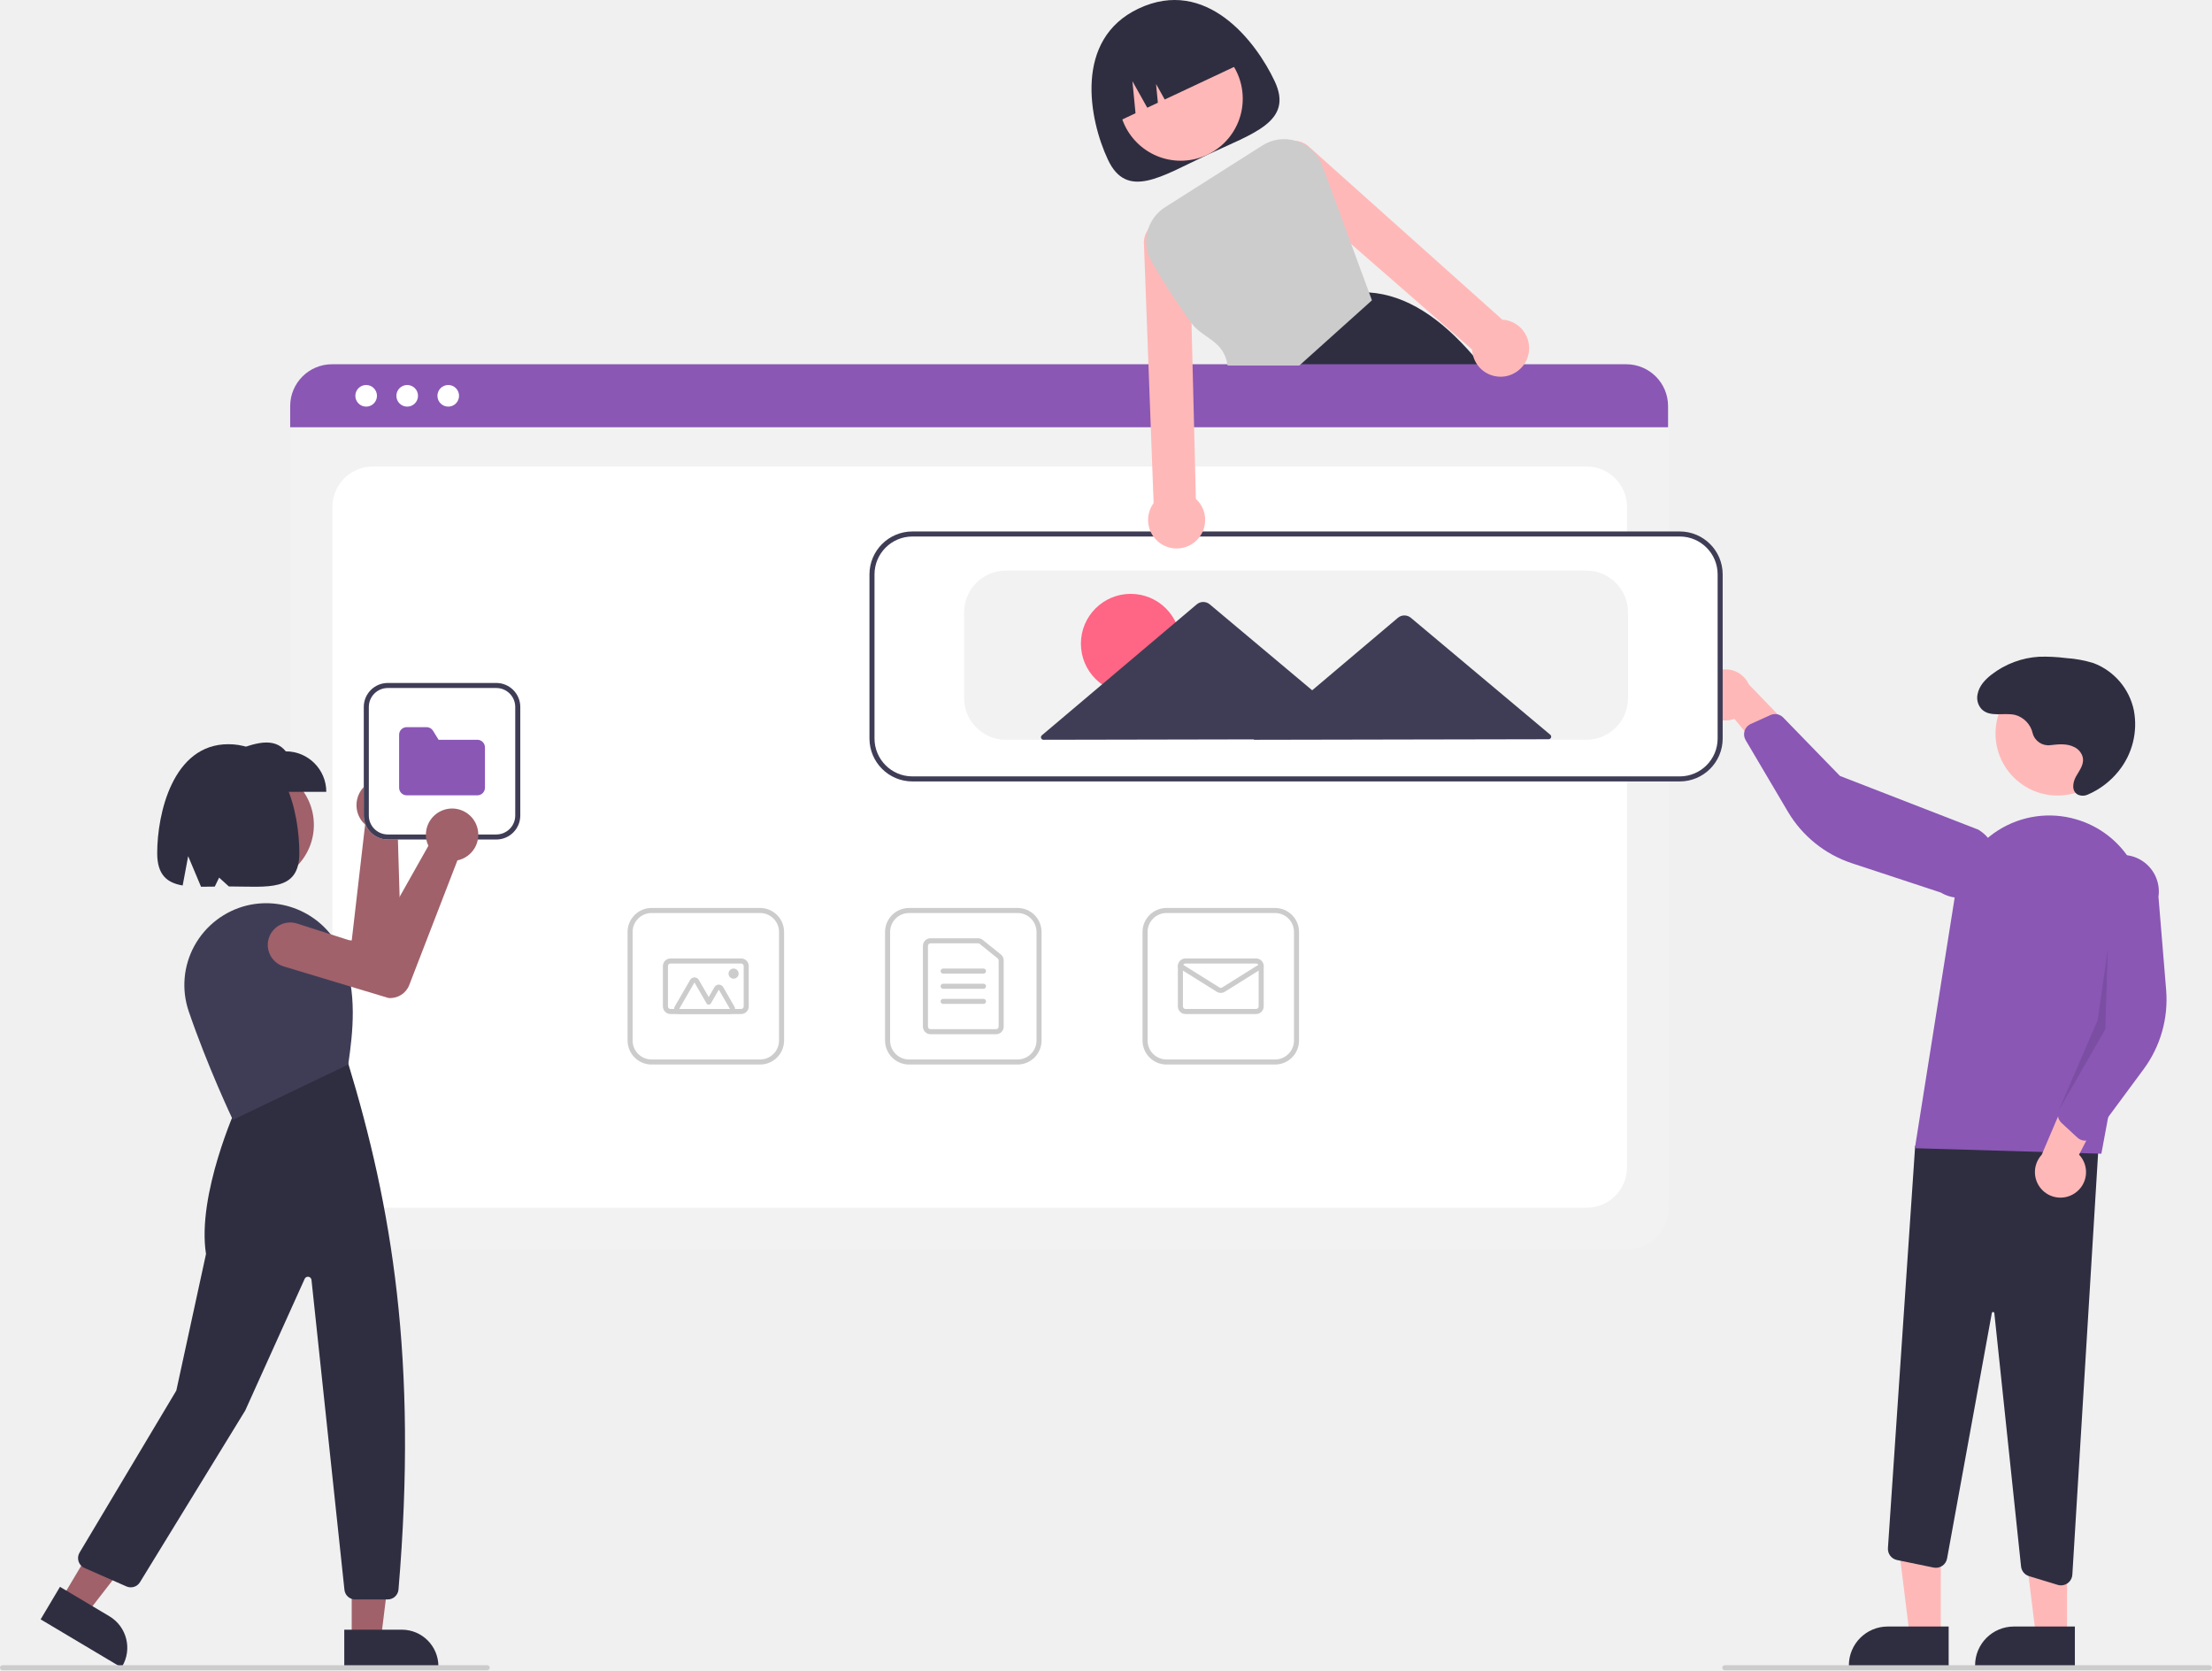
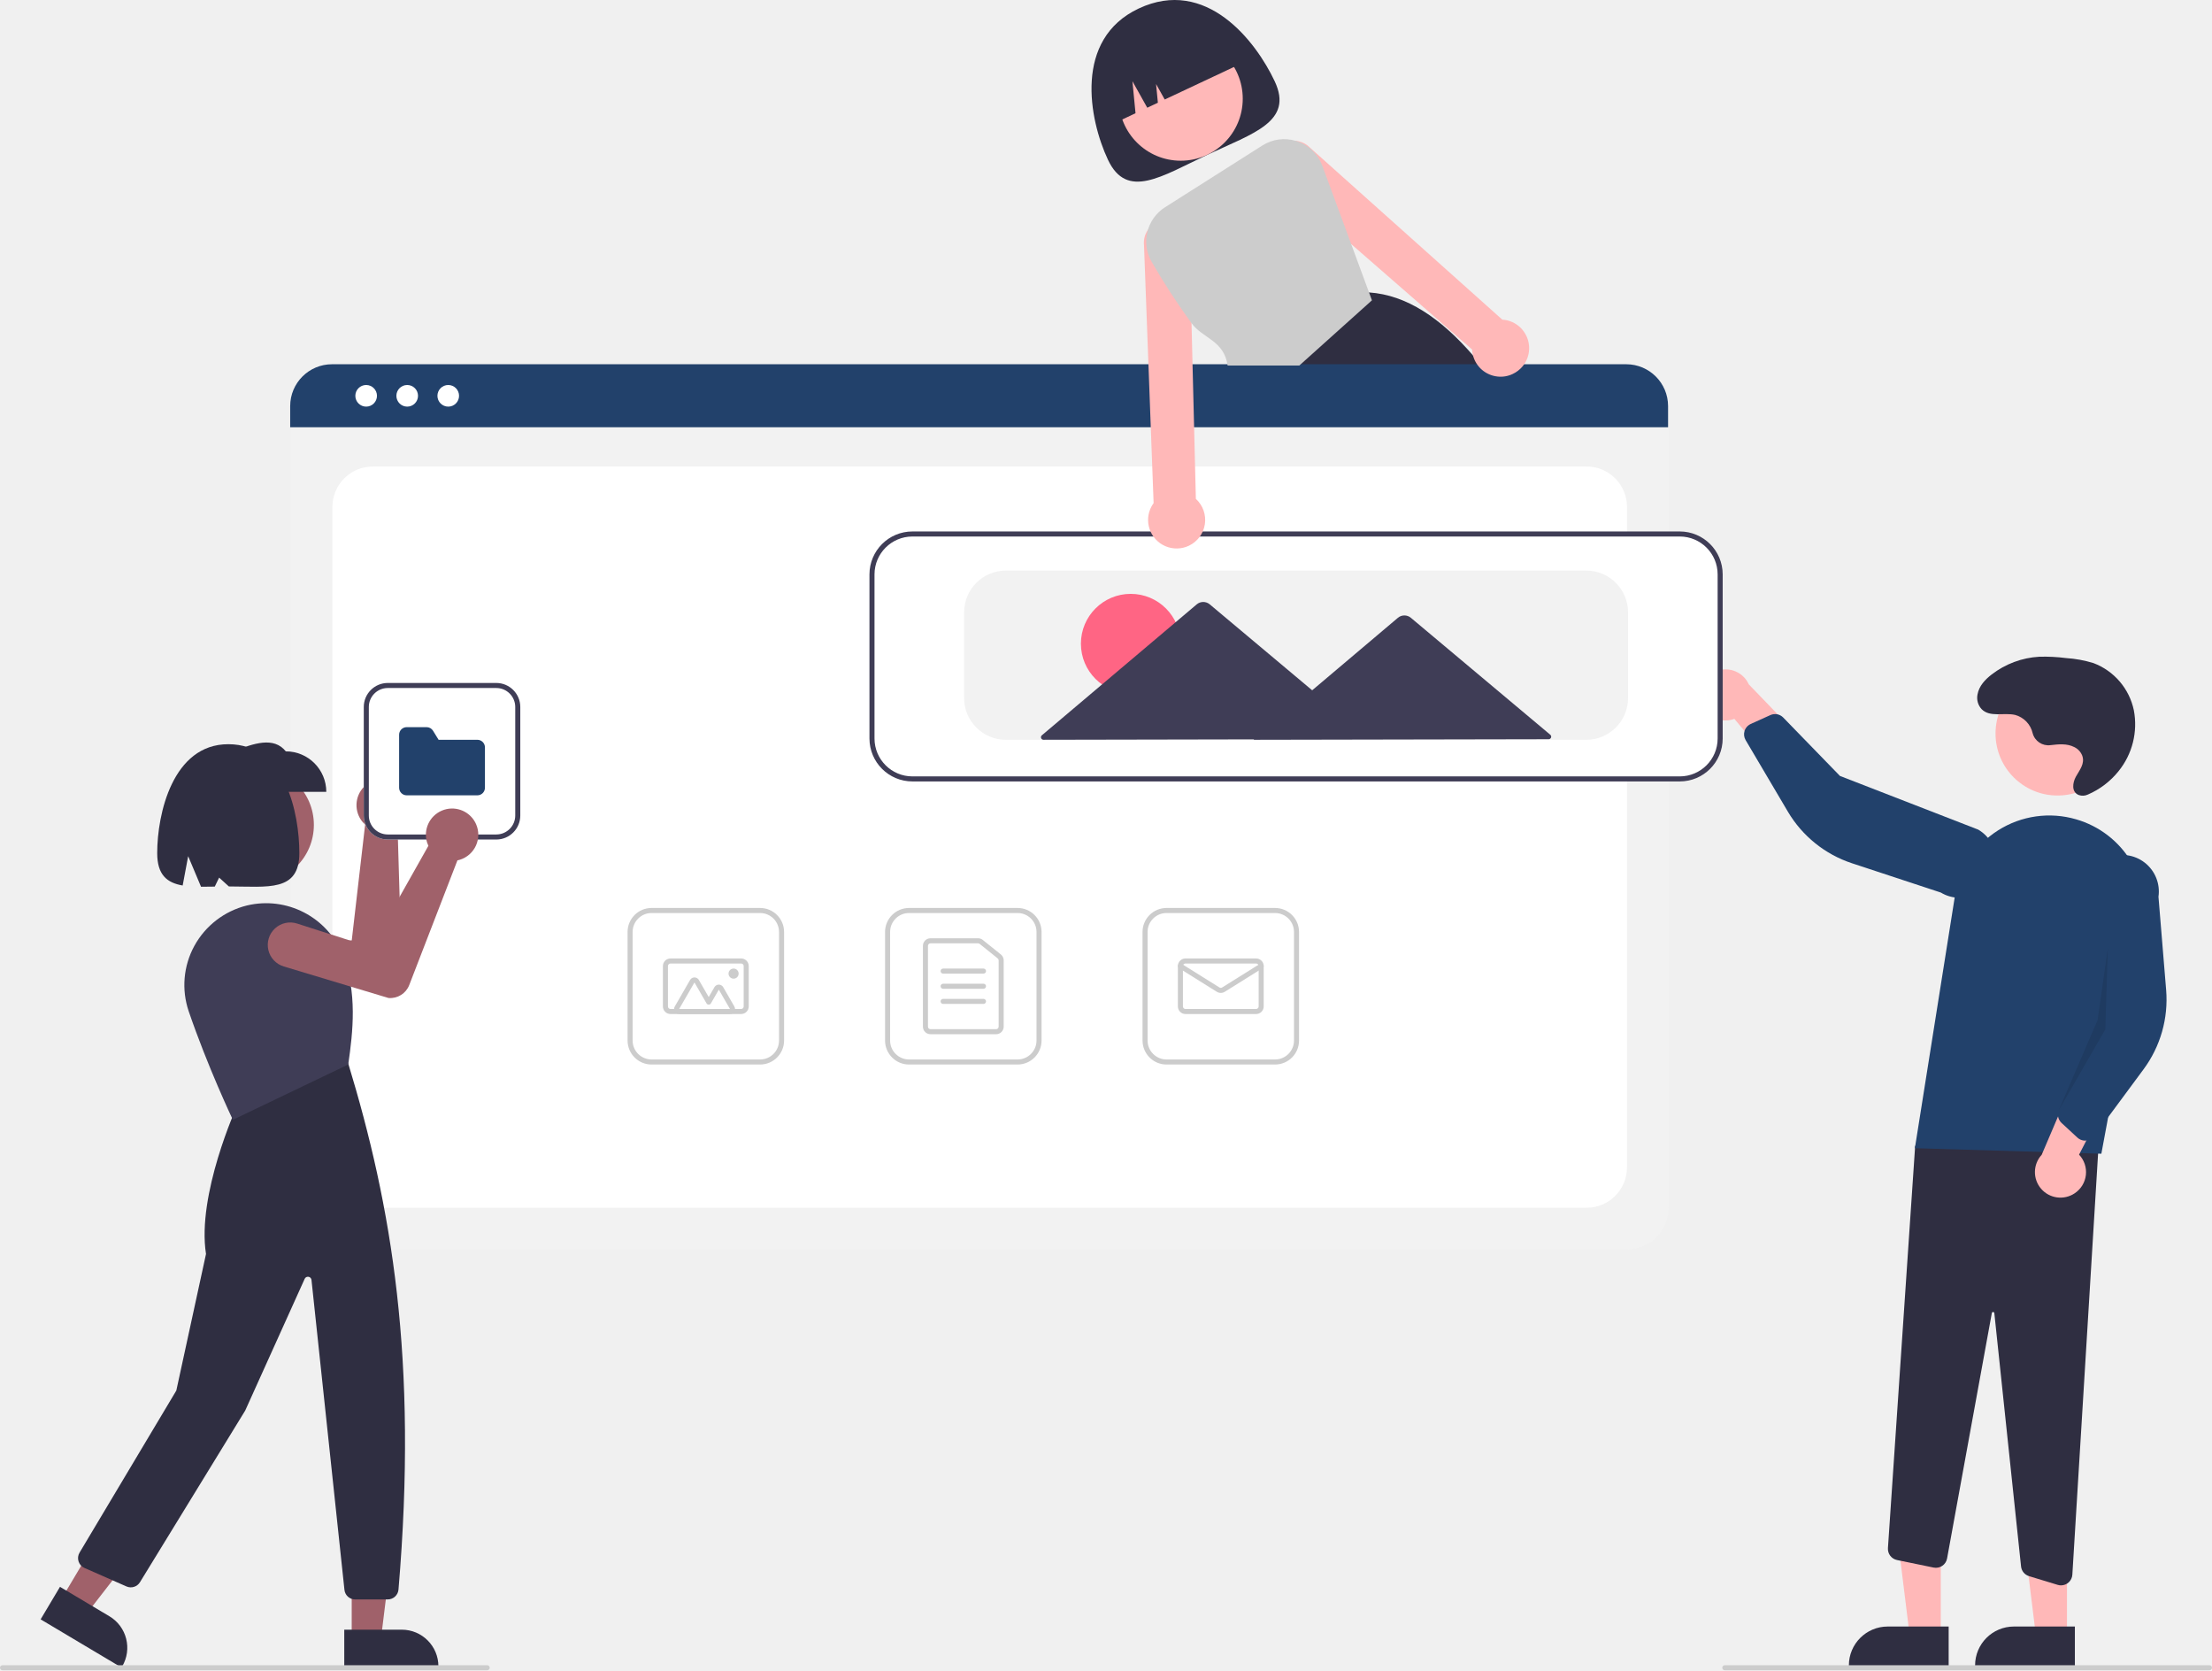
<svg xmlns="http://www.w3.org/2000/svg" data-name="Layer 1" width="876.272" height="661.473" viewBox="0 0 876.272 661.473">
  <path d="M685.834,138.655c7.516,15.995-8.411,20.526-26.655,29.099s-31.898,17.942-39.414,1.947-13.615-47.743,12.195-59.871C658.66,97.284,678.318,122.659,685.834,138.655Z" transform="translate(-180.8642 -106.4605)" fill="#2f2e41" />
  <circle cx="467.746" cy="39.089" r="24.561" fill="#ffb8b8" />
  <path d="M770.29,254.473c-.85-1.11-1.7-2.2-2.56-3.26q-1.665-2.07-3.35-4.01c-12.73-14.69-26.27-23.94-41.18-24.93h-.02l-.22-.02-29.71,28.96-10.1,9.84.22.54,5.45,13.57h95.49A234.834,234.834,0,0,0,770.29,254.473Z" transform="translate(-180.8642 -106.4605)" fill="#2f2e41" />
  <path d="M621.902,155.438l0,0,8.792-4.131-1.225-12.683,5.879,10.496,4.202-1.975-.714-7.399,3.43,6.123,31.224-14.673,0,0a26,26,0,0,0-34.589-12.474l-4.525,2.126A26,26,0,0,0,621.902,155.438Z" transform="translate(-180.8642 -106.4605)" fill="#2f2e41" />
  <path d="M825.39,601.261H312.552a16.519,16.519,0,0,1-16.5-16.5V276.607a12.102,12.102,0,0,1,12.088-12.088H829.593a12.311,12.311,0,0,1,12.297,12.297V584.761A16.519,16.519,0,0,1,825.39,601.261Z" transform="translate(-180.8642 -106.4605)" fill="#f2f2f2" />
  <path d="M328.552,584.761h480.839a16,16,0,0,0,16-16V307.213a16,16,0,0,0-16-16H328.552a16,16,0,0,0-16,16V568.761A16,16,0,0,0,328.552,584.761Z" transform="translate(-180.8642 -106.4605)" fill="#fff" />
-   <path d="M841.66,275.663H295.82v-8.4a16.574,16.574,0,0,1,16.56-16.55H825.1a16.574,16.574,0,0,1,16.56,16.55Z" transform="translate(-180.8642 -106.4605)" fill="#8a57b5" />
+   <path d="M841.66,275.663H295.82v-8.4a16.574,16.574,0,0,1,16.56-16.55H825.1a16.574,16.574,0,0,1,16.56,16.55Z" transform="translate(-180.8642 -106.4605)" fill="#22416b" />
  <circle cx="145.051" cy="156.752" r="4.283" fill="#fff" />
  <circle cx="161.31" cy="156.752" r="4.283" fill="#fff" />
  <circle cx="177.569" cy="156.752" r="4.283" fill="#fff" />
  <path d="M583.974,528.04h-43a9.511,9.511,0,0,1-9.5-9.5v-43a9.511,9.511,0,0,1,9.5-9.5h43a9.511,9.511,0,0,1,9.5,9.5v43A9.511,9.511,0,0,1,583.974,528.04Zm-43-60a7.508,7.508,0,0,0-7.5,7.5v43a7.508,7.508,0,0,0,7.5,7.5h43a7.508,7.508,0,0,0,7.5-7.5v-43a7.508,7.508,0,0,0-7.5-7.5Z" transform="translate(-180.8642 -106.4605)" fill="#ccc" />
  <path d="M575.474,516.04h-26a3.003,3.003,0,0,1-3-3v-32a3.003,3.003,0,0,1,3-3h18.839a3.007,3.007,0,0,1,1.879.662l7.16,5.754a2.984,2.984,0,0,1,1.121,2.338v26.246A3.003,3.003,0,0,1,575.474,516.04Zm-26-36a1.001,1.001,0,0,0-1,1v32a1.001,1.001,0,0,0,1,1h26a1.001,1.001,0,0,0,1-1v-26.246a.995.995,0,0,0-.374-.779l-7.161-5.754a1.002,1.002,0,0,0-.626-.22Z" transform="translate(-180.8642 -106.4605)" fill="#ccc" />
  <path d="M570.474,492.04h-16a1,1,0,0,1,0-2h16a1,1,0,0,1,0,2Z" transform="translate(-180.8642 -106.4605)" fill="#ccc" />
  <path d="M570.474,498.04h-16a1,1,0,0,1,0-2h16a1,1,0,0,1,0,2Z" transform="translate(-180.8642 -106.4605)" fill="#ccc" />
  <path d="M570.474,504.04h-16a1,1,0,0,1,0-2h16a1,1,0,0,1,0,2Z" transform="translate(-180.8642 -106.4605)" fill="#ccc" />
  <path d="M685.974,528.04h-43a9.511,9.511,0,0,1-9.5-9.5v-43a9.511,9.511,0,0,1,9.5-9.5h43a9.511,9.511,0,0,1,9.5,9.5v43A9.511,9.511,0,0,1,685.974,528.04Zm-43-60a7.508,7.508,0,0,0-7.5,7.5v43a7.508,7.508,0,0,0,7.5,7.5h43a7.508,7.508,0,0,0,7.5-7.5v-43a7.508,7.508,0,0,0-7.5-7.5Z" transform="translate(-180.8642 -106.4605)" fill="#ccc" />
  <path d="M678.474,508.04h-28a3.003,3.003,0,0,1-3-3v-16a3.003,3.003,0,0,1,3-3h28a3.003,3.003,0,0,1,3,3v16A3.003,3.003,0,0,1,678.474,508.04Zm-28-20a1.001,1.001,0,0,0-1,1v16a1.001,1.001,0,0,0,1,1h28a1.001,1.001,0,0,0,1-1v-16a1.001,1.001,0,0,0-1-1Z" transform="translate(-180.8642 -106.4605)" fill="#ccc" />
  <path d="M664.474,499.678a3.003,3.003,0,0,1-1.59-.453l-14.94-9.337a1,1,0,0,1,1.061-1.696l14.94,9.337a1.006,1.006,0,0,0,1.06,0l14.939-9.337a1,1,0,0,1,1.061,1.696l-14.939,9.337A3.004,3.004,0,0,1,664.474,499.678Z" transform="translate(-180.8642 -106.4605)" fill="#ccc" />
  <path d="M481.974,528.04h-43a9.511,9.511,0,0,1-9.5-9.5v-43a9.511,9.511,0,0,1,9.5-9.5h43a9.511,9.511,0,0,1,9.5,9.5v43A9.511,9.511,0,0,1,481.974,528.04Zm-43-60a7.508,7.508,0,0,0-7.5,7.5v43a7.508,7.508,0,0,0,7.5,7.5h43a7.508,7.508,0,0,0,7.5-7.5v-43a7.508,7.508,0,0,0-7.5-7.5Z" transform="translate(-180.8642 -106.4605)" fill="#ccc" />
  <path d="M474.474,508.04h-28a3.003,3.003,0,0,1-3-3v-16a3.003,3.003,0,0,1,3-3h28a3.003,3.003,0,0,1,3,3v16A3.003,3.003,0,0,1,474.474,508.04Zm-28-20a1.001,1.001,0,0,0-1,1v16a1.001,1.001,0,0,0,1,1h28a1.001,1.001,0,0,0,1-1v-16a1.001,1.001,0,0,0-1-1Z" transform="translate(-180.8642 -106.4605)" fill="#ccc" />
  <path d="M470.036,508.04h-20.124a2,2,0,0,1-1.732-3l6.062-10.5a2,2,0,0,1,3.464,0l3.915,6.781,2.268-3.929a2,2,0,0,1,3.464,0l4.415,7.647a2,2,0,0,1-1.732,3Zm0-2h0l-4.415-7.647-3.134,5.429a1.0 1,0,0,1-.866.5h0a1.0 1,0,0,1-.866-.5l-4.781-8.281-6.062,10.5Z" transform="translate(-180.8642 -106.4605)" fill="#ccc" />
  <circle cx="290.61" cy="385.579" r="2" fill="#ccc" />
  <polygon points="768.825 648.15 756.565 648.149 750.733 600.861 768.827 600.862 768.825 648.15" fill="#ffb8b8" />
  <path d="M952.816,766.494l-39.531-.001v-.5a15.386,15.386,0,0,1,15.386-15.386h.001l24.144.001Z" transform="translate(-180.8642 -106.4605)" fill="#2f2e41" />
  <polygon points="818.825 648.15 806.565 648.149 800.733 600.861 818.827 600.862 818.825 648.15" fill="#ffb8b8" />
  <path d="M1002.816,766.494l-39.531-.001v-.5a15.386,15.386,0,0,1,15.386-15.386h.001l24.144.001Z" transform="translate(-180.8642 -106.4605)" fill="#2f2e41" />
  <path d="M996.014,734.111l-11.354-3.454a4.493,4.493,0,0,1-3.166-3.833L970.908,626.498a.48.48,0,0,0-.479-.447.469.469,0,0,0-.51.409l-17.731,97.199a4.5,4.5,0,0,1-5.335,3.6L932.342,724.269a4.516,4.516,0,0,1-3.582-4.712l10.785-159.312,73.138-7.892-10.868,177.727a4.505,4.505,0,0,1-4.484,4.228A4.526,4.526,0,0,1,996.014,734.111Z" transform="translate(-180.8642 -106.4605)" fill="#2f2e41" />
  <circle cx="815.08" cy="290.487" r="24.561" fill="#ffb8b8" />
-   <path d="M939.433,561.18l15.858-99.851a37.857,37.857,0,0,1,48.005-30.399h0a37.743,37.743,0,0,1,26.601,43.262l-16.591,89.172Z" transform="translate(-180.8642 -106.4605)" fill="#8a57b5" />
+   <path d="M939.433,561.18l15.858-99.851a37.857,37.857,0,0,1,48.005-30.399h0a37.743,37.743,0,0,1,26.601,43.262l-16.591,89.172Z" transform="translate(-180.8642 -106.4605)" fill="#22416b" />
  <path d="M1002.725,579.046a10.056,10.056,0,0,0,1.747-15.32l16.396-31.751-18.465,1.97-12.739,29.849a10.11,10.11,0,0,0,13.061,15.251Z" transform="translate(-180.8642 -106.4605)" fill="#ffb8b8" />
-   <path d="M1006.236,558.126a4.506,4.506,0,0,1-2.426-1.151l-6.273-5.797a4.515,4.515,0,0,1-1.092-5.054l12.537-29.718-1.779-58.72a14.497,14.497,0,1,1,28.727,3.919l3.041,36.912a46.373,46.373,0,0,1-8.938,31.397l-19.552,26.432a4.505,4.505,0,0,1-3.195,1.804A4.455,4.455,0,0,1,1006.236,558.126Z" transform="translate(-180.8642 -106.4605)" fill="#8a57b5" />
+   <path d="M1006.236,558.126a4.506,4.506,0,0,1-2.426-1.151l-6.273-5.797a4.515,4.515,0,0,1-1.092-5.054l12.537-29.718-1.779-58.72a14.497,14.497,0,1,1,28.727,3.919l3.041,36.912a46.373,46.373,0,0,1-8.938,31.397l-19.552,26.432a4.505,4.505,0,0,1-3.195,1.804A4.455,4.455,0,0,1,1006.236,558.126Z" transform="translate(-180.8642 -106.4605)" fill="#22416b" />
  <path d="M854.505,383.566a10.056,10.056,0,0,0,13.426,7.582l22.846,27.478,5.385-17.772-22.52-23.369a10.11,10.11,0,0,0-19.137,6.081Z" transform="translate(-180.8642 -106.4605)" fill="#ffb8b8" />
-   <path d="M872.401,394.955a4.506,4.506,0,0,1,2.006-1.786l7.784-3.517a4.515,4.515,0,0,1,5.08.965l22.478,23.132,54.766,21.257a14.497,14.497,0,1,1-14.809,24.926l-35.177-11.592a46.374,46.374,0,0,1-25.427-20.472l-16.717-28.31a4.505,4.505,0,0,1-.415-3.646A4.454,4.454,0,0,1,872.401,394.955Z" transform="translate(-180.8642 -106.4605)" fill="#8a57b5" />
+   <path d="M872.401,394.955a4.506,4.506,0,0,1,2.006-1.786l7.784-3.517a4.515,4.515,0,0,1,5.08.965l22.478,23.132,54.766,21.257a14.497,14.497,0,1,1-14.809,24.926l-35.177-11.592a46.374,46.374,0,0,1-25.427-20.472l-16.717-28.31a4.505,4.505,0,0,1-.415-3.646A4.454,4.454,0,0,1,872.401,394.955Z" transform="translate(-180.8642 -106.4605)" fill="#22416b" />
  <polygon points="835.002 375.652 834.002 407.652 815.58 439.663 830.962 403.99 835.002 375.652" opacity="0.1" />
  <path d="M993.13,401.563a6.423,6.423,0,0,1-7.031-4.702,9.764,9.764,0,0,0-6.951-7.274c-4.505-1.029-10.012,1.091-13.314-2.322a6.637,6.637,0,0,1-1.575-5.842c.608-3.317,2.981-5.823,5.563-7.827a34.062,34.062,0,0,1,18.866-7.051,67.677,67.677,0,0,1,10.621.528,47.009,47.009,0,0,1,10.864,1.985,25.576,25.576,0,0,1,16.002,18.68,29.528,29.528,0,0,1-6.057,24.13,31.702,31.702,0,0,1-12.161,9.259,4.744,4.744,0,0,1-3.606.183c-2.957-1.176-2.474-4.839-1.126-7.283,1.443-2.615,3.663-5.146,2.503-8.329a6.302,6.302,0,0,0-3.127-3.366c-2.94-1.499-6.228-1.145-9.389-.78Z" transform="translate(-180.8642 -106.4605)" fill="#2f2e41" />
  <path d="M846.297,415.433h-304a16.519,16.519,0,0,1-16.5-16.5v-65a16.519,16.519,0,0,1,16.5-16.5h304a16.519,16.519,0,0,1,16.5,16.5v65A16.519,16.519,0,0,1,846.297,415.433Z" transform="translate(-180.8642 -106.4605)" fill="#fff" />
  <path d="M846.297,415.933h-304a17.019,17.019,0,0,1-17-17v-65a17.019,17.019,0,0,1,17-17h304a17.019,17.019,0,0,1,17,17v65A17.019,17.019,0,0,1,846.297,415.933Zm-304-97a15.017,15.017,0,0,0-15,15v65a15.017,15.017,0,0,0,15,15h304a15.017,15.017,0,0,0,15-15v-65a15.017,15.017,0,0,0-15-15Z" transform="translate(-180.8642 -106.4605)" fill="#3f3d56" />
  <path d="M809.297,399.433h-230a16.519,16.519,0,0,1-16.5-16.5v-34a16.519,16.519,0,0,1,16.5-16.5h230a16.519,16.519,0,0,1,16.5,16.5v34A16.519,16.519,0,0,1,809.297,399.433Z" transform="translate(-180.8642 -106.4605)" fill="#f2f2f2" />
  <circle cx="447.928" cy="254.915" r="19.732" fill="#ff6584" />
  <path d="M795.004,397.442l-27.853-23.36-27.372-22.956a4,4,0,0,0-5.153.01l-27.283,23.062-6.664,5.633-10.048-8.427-30.537-25.611a4,4,0,0,0-5.152.01l-30.438,25.728-30.917,26.133a1.0 1,0,0,0,.647,1.764l63.387-.122,20.064-.039-.196.166,59.808-.115,57.067-.11A1.0 1,0,0,0,795.004,397.442Z" transform="translate(-180.8642 -106.4605)" fill="#3f3d56" />
  <path d="M1056.136,767.933h-192a1,1,0,0,1,0-2h192a1,1,0,0,1,0,2Z" transform="translate(-180.8642 -106.4605)" fill="#ccc" />
  <path d="M784.92,238.373a11.221,11.221,0,0,0-7.25-5.1,10.301,10.301,0,0,0-1.66-.21l-76.19-68.12a9.015,9.015,0,0,0-5.63-2.69,7.67,7.67,0,0,0-1.27-.04,9.055,9.055,0,0,0-5.96,15.48l29.17,25.43,47.9,41.75a11.916,11.916,0,0,0,.35,2.33,11.266,11.266,0,0,0,9.67,8.37,11.092,11.092,0,0,0,6.05-1,11.407,11.407,0,0,0,3.88-2.97c.11-.13.21-.25.31-.39a11.293,11.293,0,0,0,.63-12.84Z" transform="translate(-180.8642 -106.4605)" fill="#ffb8b8" />
  <path d="M654.6,304.023l-.71-28.86-.6-23.95-.41-16.76-.81-32.67a9.046,9.046,0,0,0-15.71-5.25,6.923,6.923,0,0,0-.75.96,8.936,8.936,0,0,0-1.56,6.05l1.78,47.67.89,23.95,1.14,30.55a12.047,12.047,0,0,0-.89,1.41,11.248,11.248,0,0,0-.71,8.84,11.311,11.311,0,0,0,15.56,6.63,11.301,11.301,0,0,0,2.78-18.57Z" transform="translate(-180.8642 -106.4605)" fill="#ffb8b8" />
  <path d="M723.201,222.273l-7.07-19.15-11.44-31.02a16.006,16.006,0,0,0-9.95-9.68c-.18-.06-.37-.12-.55-.17a15.984,15.984,0,0,0-13.24,1.82l-38.53,24.44a16.093,16.093,0,0,0-5.27,21.75,276.323,276.323,0,0,0,15.73,24.19c4.49,6.11,12.85,6.76,14.3,16.76h28.41l28.76-25.82Z" transform="translate(-180.8642 -106.4605)" fill="#ccc" />
  <circle cx="101.165" cy="326.682" r="23.172" fill="#a0616a" />
  <path d="M338.916,417.193q.343.273.664.578a10.38,10.38,0,0,1-.417,15.484,9.722,9.722,0,0,1-.814.613l1.568,52.945a8.061,8.061,0,0,1-5.545,7.867l-.096.021-42.989,4.578a8.899,8.899,0,1,1-1.722-17.713l30.644-2.699,5.3-45.851a9.876,9.876,0,0,1-.972-.99,10.38,10.38,0,0,1,14.378-14.833Z" transform="translate(-180.8642 -106.4605)" fill="#a0616a" />
  <polygon points="139.328 649.174 150.895 649.174 156.397 604.561 139.326 604.561 139.328 649.174" fill="#a0616a" />
  <path d="M317.242,751.858l22.778-.001h.001a14.516,14.516,0,0,1,14.516,14.516v.472l-37.294.001Z" transform="translate(-180.8642 -106.4605)" fill="#2f2e41" />
  <polygon points="24.366 633.182 34.304 639.099 61.857 603.582 47.189 594.849 24.366 633.182" fill="#a0616a" />
  <path d="M204.627,734.889l19.572,11.653.001 0a14.516,14.516,0,0,1,5.046,19.899l-.241.405L196.96,747.767Z" transform="translate(-180.8642 -106.4605)" fill="#2f2e41" />
  <path d="M334.488,739.877H321.536a4.238,4.238,0,0,1-4.221-3.797L304.258,613.343a1.415,1.415,0,0,0-2.697-.433l-23.555,52.159-41.704,68.003a4.266,4.266,0,0,1-5.329,1.666l-16.66-7.33a4.247,4.247,0,0,1-1.935-6.064l38.337-64.192,11.758-54.085c-3.698-23.455,12.155-58.326,12.316-58.676l.079-.17,43.668-17.068.219.268c17.221,56.514,27.715,117.332,19.967,208.568A4.274,4.274,0,0,1,334.488,739.877Z" transform="translate(-180.8642 -106.4605)" fill="#2f2e41" />
  <path d="M273.107,549.934l-.203-.427c-.097-.205-9.807-20.684-17.292-42.571a32.285,32.285,0,0,1,2.239-25.873,32.637,32.637,0,0,1,20.813-16.004h0A32.677,32.677,0,0,1,316.591,484.627c5.937,14.847,4.045,30.695,2.264,43.157l-.035.25-.227.109Z" transform="translate(-180.8642 -106.4605)" fill="#3f3d56" />
  <path d="M310.124,420.054H273.33V404.015c8.076-3.208,15.978-5.937,20.756,0a16.038,16.038,0,0,1,16.038,16.038Z" transform="translate(-180.8642 -106.4605)" fill="#2f2e41" />
  <path d="M271.293,401.185c-21.996,0-28.153,27.571-28.153,43.126,0,8.674,3.923,11.777,10.088,12.827l2.177-11.611,5.099,12.111c1.732.009,3.551-.025,5.437-.06l1.729-3.56,3.855,3.496c15.441.023,27.921,2.274,27.921-13.203C299.445,428.756,294.046,401.185,271.293,401.185Z" transform="translate(-180.8642 -106.4605)" fill="#2f2e41" />
  <path d="M373.864,767.933h-192a1,1,0,1,1,0-2h192a1,1,0,0,1,0,2Z" transform="translate(-180.8642 -106.4605)" fill="#ccc" />
  <path d="M377.474,438.933h-43a9.511,9.511,0,0,1-9.5-9.5v-43a9.511,9.511,0,0,1,9.5-9.5h43a9.511,9.511,0,0,1,9.5,9.5v43A9.511,9.511,0,0,1,377.474,438.933Z" transform="translate(-180.8642 -106.4605)" fill="#fff" />
  <path d="M377.474,438.933h-43a9.511,9.511,0,0,1-9.5-9.5v-43a9.511,9.511,0,0,1,9.5-9.5h43a9.511,9.511,0,0,1,9.5,9.5v43A9.511,9.511,0,0,1,377.474,438.933Zm-43-60a7.508,7.508,0,0,0-7.5,7.5v43a7.508,7.508,0,0,0,7.5,7.5h43a7.508,7.508,0,0,0,7.5-7.5v-43a7.508,7.508,0,0,0-7.5-7.5Z" transform="translate(-180.8642 -106.4605)" fill="#3f3d56" />
-   <path d="M369.974,421.433h-28a3.003,3.003,0,0,1-3-3v-21a3.003,3.003,0,0,1,3-3h7.882a2.981,2.981,0,0,1,2.555,1.427l2.198,3.573h15.364a3.003,3.003,0,0,1,3,3v16A3.003,3.003,0,0,1,369.974,421.433Z" transform="translate(-180.8642 -106.4605)" fill="#8a57b5" />
+   <path d="M369.974,421.433h-28a3.003,3.003,0,0,1-3-3v-21a3.003,3.003,0,0,1,3-3h7.882a2.981,2.981,0,0,1,2.555,1.427l2.198,3.573h15.364a3.003,3.003,0,0,1,3,3v16A3.003,3.003,0,0,1,369.974,421.433Z" transform="translate(-180.8642 -106.4605)" fill="#22416b" />
  <path d="M369.064,432.042q.21.384.388.79a10.38,10.38,0,0,1-6.393,14.109,9.72,9.72,0,0,1-.988.25l-19.099,49.405a8.061,8.061,0,0,1-8.163,5.099l-.096-.018-41.397-12.462a8.899,8.899,0,1,1,5.286-16.993l29.29,9.404,22.676-40.202a9.876,9.876,0,0,1-.511-1.289,10.38,10.38,0,0,1,19.007-8.091Z" transform="translate(-180.8642 -106.4605)" fill="#a0616a" />
</svg>
